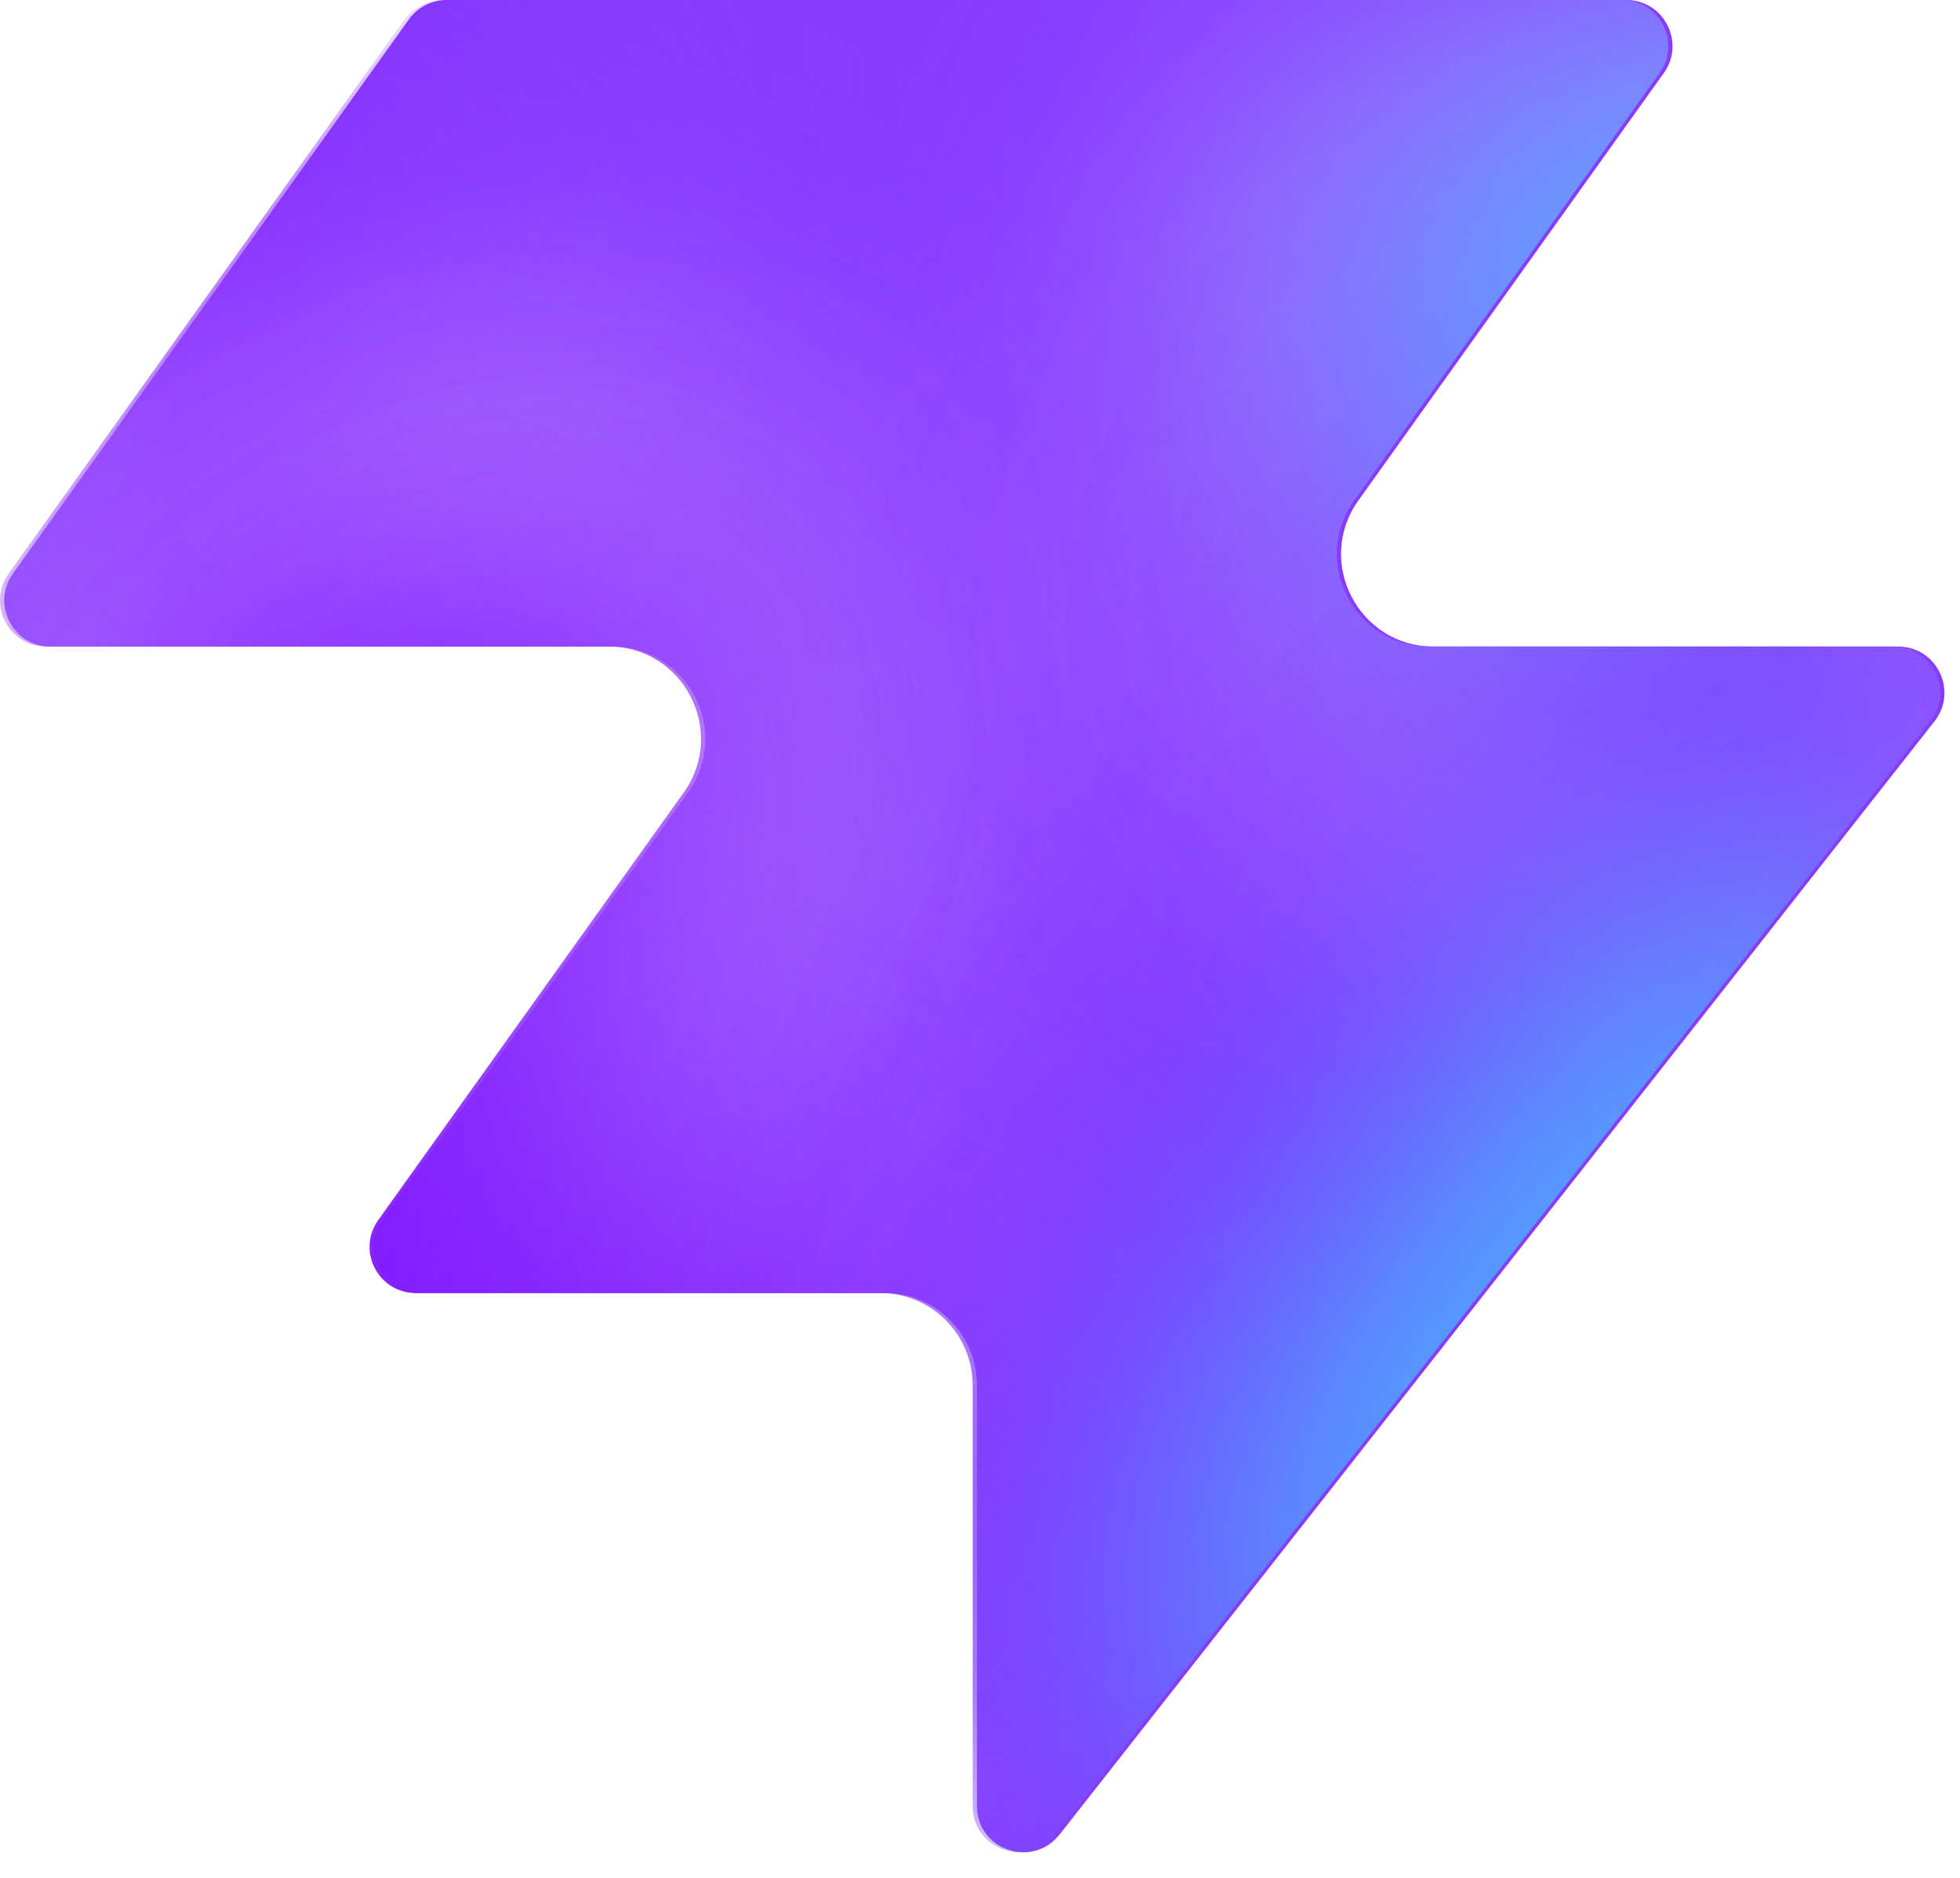
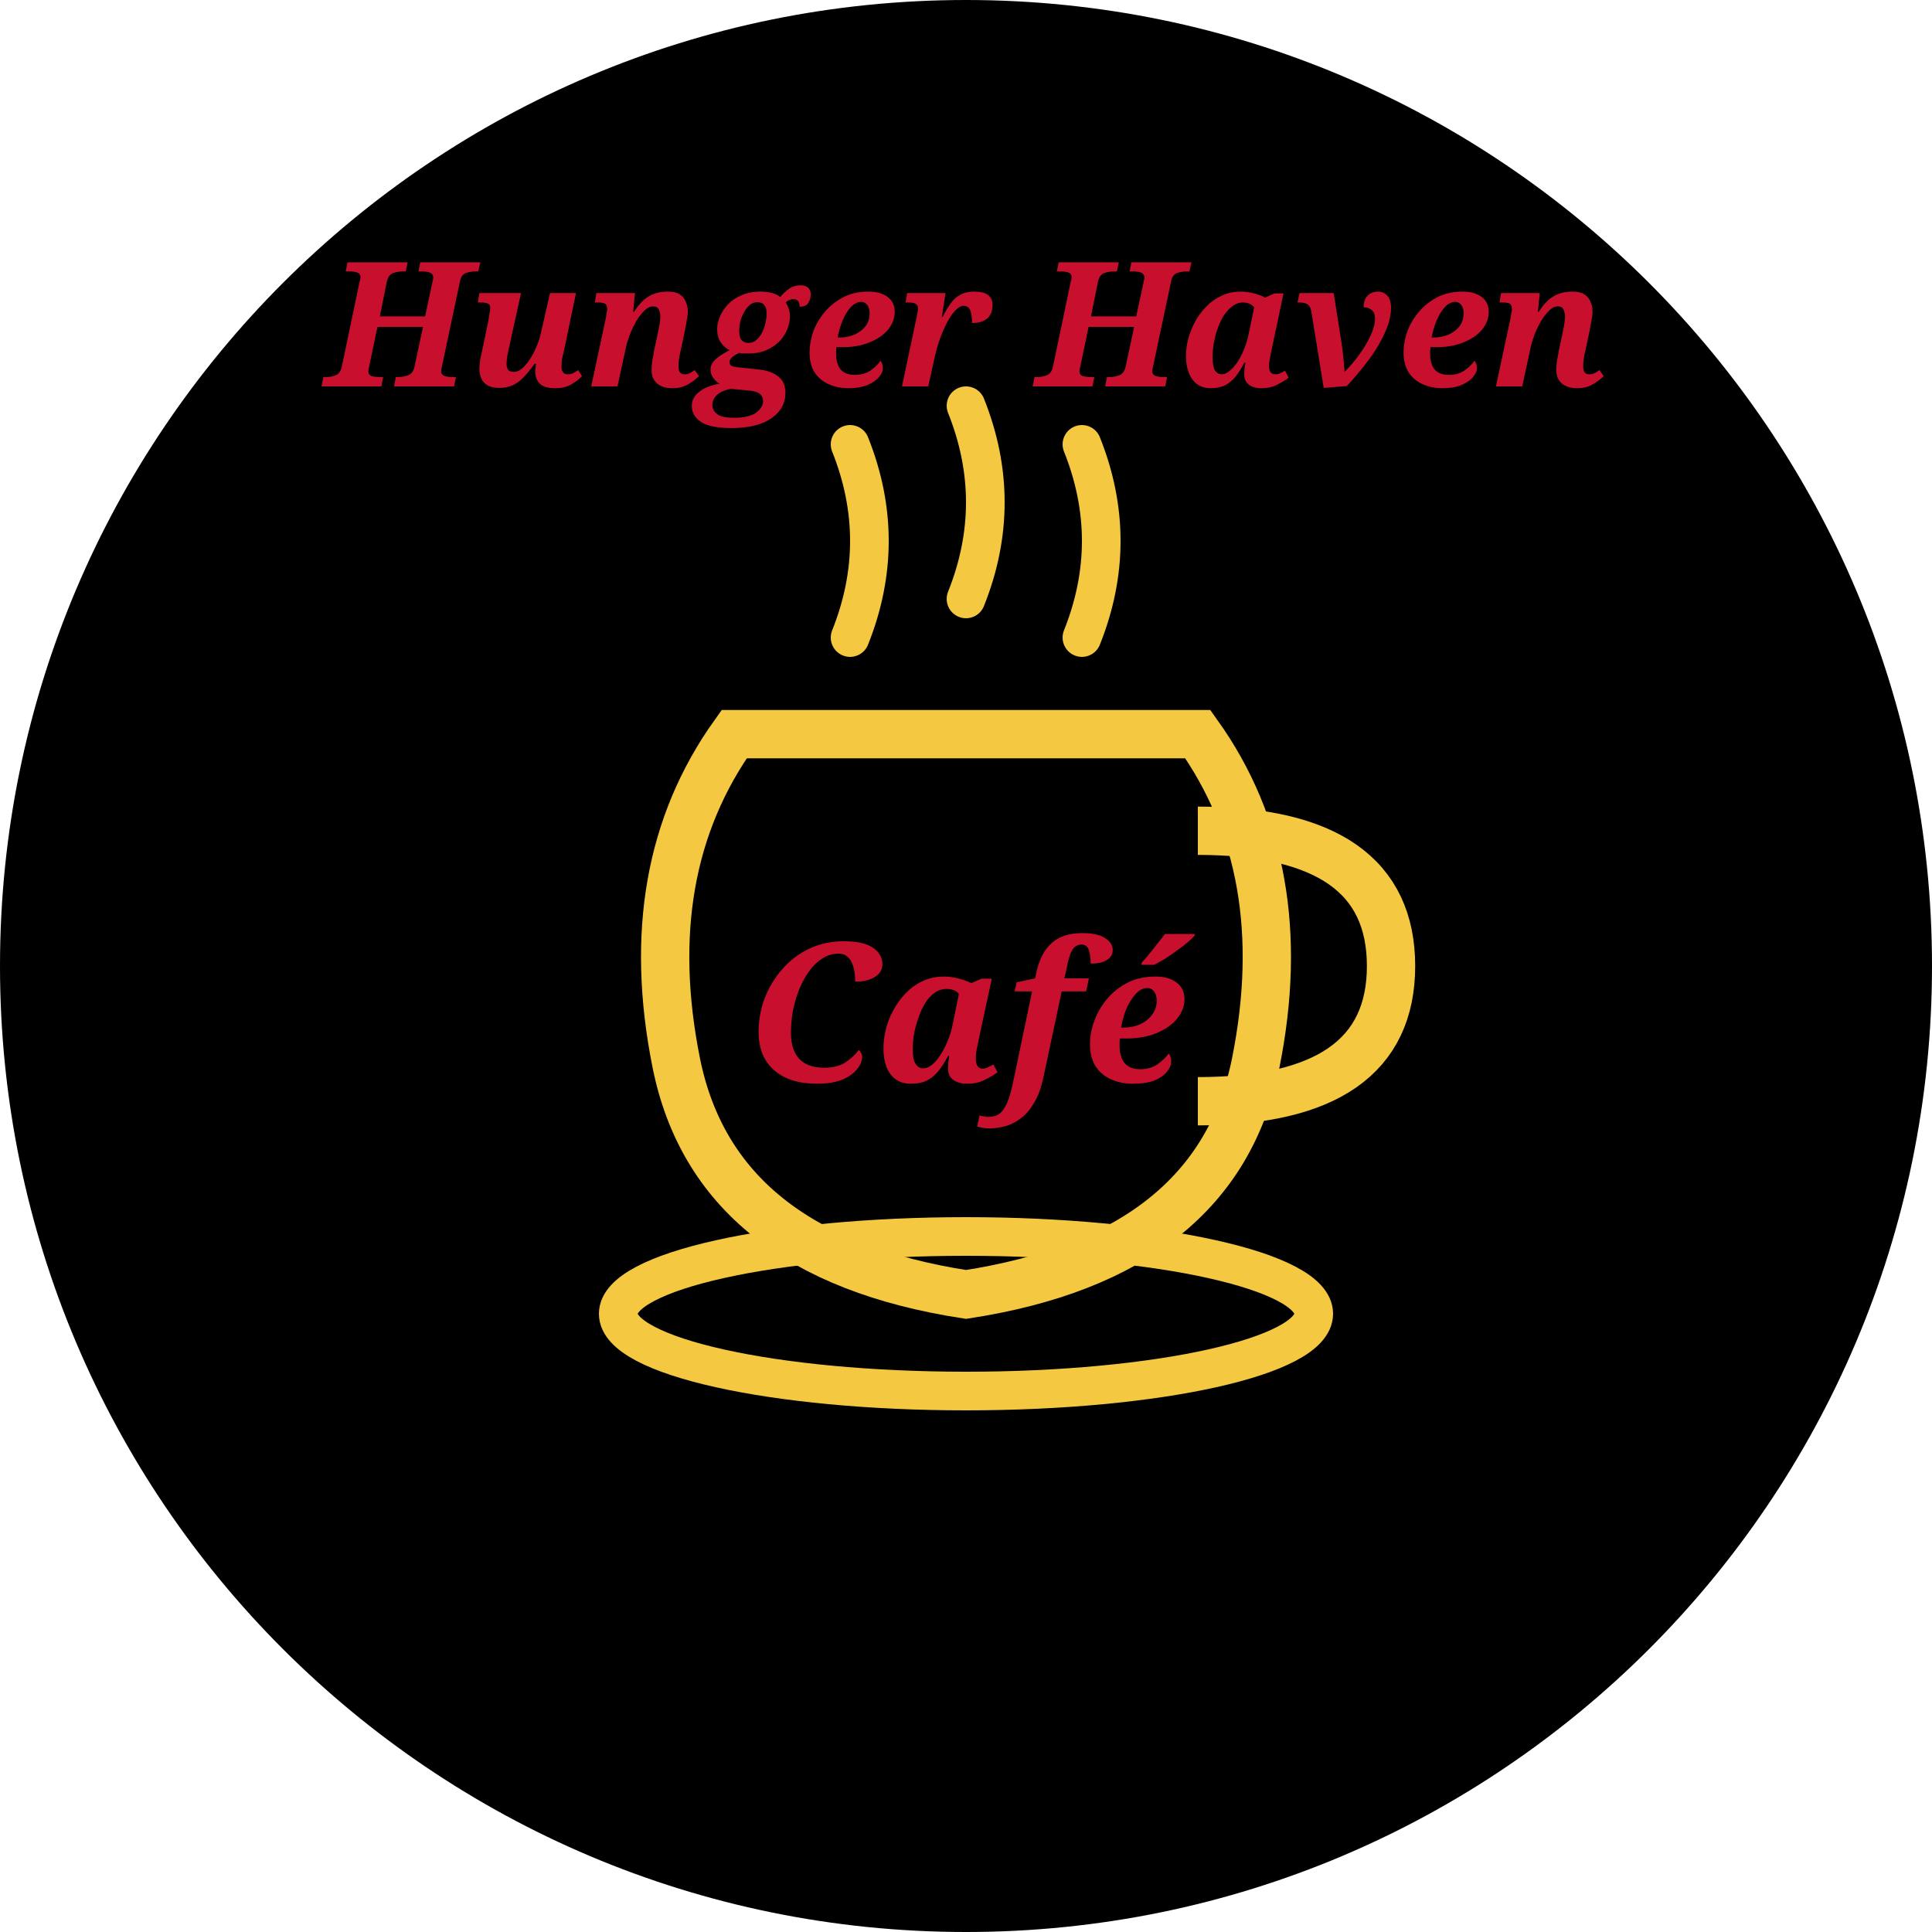
- <svg xmlns="http://www.w3.org/2000/svg" width="48" height="46" fill="none" viewBox="0 0 48 46">
-   <path fill="#863bff" d="M25.946 44.938c-.664.845-2.021.375-2.021-.698V33.937a2.26 2.26 0 0 0-2.262-2.262H10.287c-.92 0-1.456-1.04-.92-1.788l7.48-10.471c1.07-1.497 0-3.578-1.842-3.578H1.237c-.92 0-1.456-1.04-.92-1.788L10.013.474c.214-.297.556-.474.92-.474h28.894c.92 0 1.456 1.04.92 1.788l-7.48 10.471c-1.07 1.498 0 3.579 1.842 3.579h11.377c.943 0 1.473 1.088.89 1.83L25.947 44.94z" style="fill:#863bff;fill:color(display-p3 .525 .23 1);fill-opacity:1" />
-   <mask id="a" width="48" height="46" x="0" y="0" maskUnits="userSpaceOnUse" style="mask-type:alpha">
-     <path fill="#000" d="M25.842 44.938c-.664.844-2.021.375-2.021-.698V33.937a2.26 2.26 0 0 0-2.262-2.262H10.183c-.92 0-1.456-1.04-.92-1.788l7.48-10.471c1.07-1.498 0-3.579-1.842-3.579H1.133c-.92 0-1.456-1.04-.92-1.787L9.91.473c.214-.297.556-.474.92-.474h28.894c.92 0 1.456 1.04.92 1.788l-7.48 10.471c-1.07 1.498 0 3.578 1.842 3.578h11.377c.943 0 1.473 1.088.89 1.832L25.843 44.94z" style="fill:#000;fill-opacity:1" />
-   </mask>
-   <g mask="url(#a)">
-     <g filter="url(#b)">
-       <ellipse cx="5.508" cy="14.704" fill="#ede6ff" rx="5.508" ry="14.704" style="fill:#ede6ff;fill:color(display-p3 .927 .903 1);fill-opacity:1" transform="matrix(.00324 1 1 -.00324 -4.47 31.516)" />
-     </g>
-     <g filter="url(#c)">
-       <ellipse cx="10.399" cy="29.851" fill="#ede6ff" rx="10.399" ry="29.851" style="fill:#ede6ff;fill:color(display-p3 .927 .903 1);fill-opacity:1" transform="matrix(.00324 1 1 -.00324 -39.328 7.883)" />
-     </g>
-     <g filter="url(#d)">
-       <ellipse cx="5.508" cy="30.487" fill="#7e14ff" rx="5.508" ry="30.487" style="fill:#7e14ff;fill:color(display-p3 .492 .077 1);fill-opacity:1" transform="rotate(89.814 -25.913 -14.639)scale(1 -1)" />
-     </g>
-     <g filter="url(#e)">
-       <ellipse cx="5.508" cy="30.599" fill="#7e14ff" rx="5.508" ry="30.599" style="fill:#7e14ff;fill:color(display-p3 .492 .077 1);fill-opacity:1" transform="rotate(89.814 -32.644 -3.334)scale(1 -1)" />
-     </g>
-     <g filter="url(#f)">
-       <ellipse cx="5.508" cy="30.599" fill="#7e14ff" rx="5.508" ry="30.599" style="fill:#7e14ff;fill:color(display-p3 .492 .077 1);fill-opacity:1" transform="matrix(.00324 1 1 -.00324 -34.34 30.47)" />
-     </g>
-     <g filter="url(#g)">
-       <ellipse cx="14.072" cy="22.078" fill="#ede6ff" rx="14.072" ry="22.078" style="fill:#ede6ff;fill:color(display-p3 .927 .903 1);fill-opacity:1" transform="rotate(93.35 24.506 48.493)scale(-1 1)" />
-     </g>
-     <g filter="url(#h)">
-       <ellipse cx="3.47" cy="21.501" fill="#7e14ff" rx="3.47" ry="21.501" style="fill:#7e14ff;fill:color(display-p3 .492 .077 1);fill-opacity:1" transform="rotate(89.009 28.708 47.59)scale(-1 1)" />
-     </g>
-     <g filter="url(#i)">
-       <ellipse cx="3.47" cy="21.501" fill="#7e14ff" rx="3.47" ry="21.501" style="fill:#7e14ff;fill:color(display-p3 .492 .077 1);fill-opacity:1" transform="rotate(89.009 28.708 47.59)scale(-1 1)" />
-     </g>
-     <g filter="url(#j)">
-       <ellipse cx=".387" cy="8.972" fill="#7e14ff" rx="4.407" ry="29.108" style="fill:#7e14ff;fill:color(display-p3 .492 .077 1);fill-opacity:1" transform="rotate(39.51 .387 8.972)" />
-     </g>
-     <g filter="url(#k)">
-       <ellipse cx="47.523" cy="-6.092" fill="#7e14ff" rx="4.407" ry="29.108" style="fill:#7e14ff;fill:color(display-p3 .492 .077 1);fill-opacity:1" transform="rotate(37.892 47.523 -6.092)" />
-     </g>
-     <g filter="url(#l)">
-       <ellipse cx="41.412" cy="6.333" fill="#47bfff" rx="5.971" ry="9.665" style="fill:#47bfff;fill:color(display-p3 .28 .748 1);fill-opacity:1" transform="rotate(37.892 41.412 6.333)" />
-     </g>
-     <g filter="url(#m)">
-       <ellipse cx="-1.879" cy="38.332" fill="#7e14ff" rx="4.407" ry="29.108" style="fill:#7e14ff;fill:color(display-p3 .492 .077 1);fill-opacity:1" transform="rotate(37.892 -1.88 38.332)" />
-     </g>
-     <g filter="url(#n)">
-       <ellipse cx="-1.879" cy="38.332" fill="#7e14ff" rx="4.407" ry="29.108" style="fill:#7e14ff;fill:color(display-p3 .492 .077 1);fill-opacity:1" transform="rotate(37.892 -1.88 38.332)" />
-     </g>
-     <g filter="url(#o)">
-       <ellipse cx="35.651" cy="29.907" fill="#7e14ff" rx="4.407" ry="29.108" style="fill:#7e14ff;fill:color(display-p3 .492 .077 1);fill-opacity:1" transform="rotate(37.892 35.651 29.907)" />
-     </g>
-     <g filter="url(#p)">
-       <ellipse cx="38.418" cy="32.4" fill="#47bfff" rx="5.971" ry="15.297" style="fill:#47bfff;fill:color(display-p3 .28 .748 1);fill-opacity:1" transform="rotate(37.892 38.418 32.4)" />
-     </g>
-   </g>
-   <defs>
-     <filter id="b" width="60.045" height="41.654" x="-19.77" y="16.149" color-interpolation-filters="sRGB" filterUnits="userSpaceOnUse">
-       <feFlood flood-opacity="0" result="BackgroundImageFix" />
-       <feBlend in="SourceGraphic" in2="BackgroundImageFix" result="shape" />
-       <feGaussianBlur result="effect1_foregroundBlur_2002_17158" stdDeviation="7.659" />
-     </filter>
-     <filter id="c" width="90.34" height="51.437" x="-54.613" y="-7.533" color-interpolation-filters="sRGB" filterUnits="userSpaceOnUse">
-       <feFlood flood-opacity="0" result="BackgroundImageFix" />
-       <feBlend in="SourceGraphic" in2="BackgroundImageFix" result="shape" />
-       <feGaussianBlur result="effect1_foregroundBlur_2002_17158" stdDeviation="7.659" />
-     </filter>
-     <filter id="d" width="79.355" height="29.4" x="-49.64" y="2.03" color-interpolation-filters="sRGB" filterUnits="userSpaceOnUse">
-       <feFlood flood-opacity="0" result="BackgroundImageFix" />
-       <feBlend in="SourceGraphic" in2="BackgroundImageFix" result="shape" />
-       <feGaussianBlur result="effect1_foregroundBlur_2002_17158" stdDeviation="4.596" />
-     </filter>
-     <filter id="e" width="79.579" height="29.4" x="-45.045" y="20.029" color-interpolation-filters="sRGB" filterUnits="userSpaceOnUse">
-       <feFlood flood-opacity="0" result="BackgroundImageFix" />
-       <feBlend in="SourceGraphic" in2="BackgroundImageFix" result="shape" />
-       <feGaussianBlur result="effect1_foregroundBlur_2002_17158" stdDeviation="4.596" />
-     </filter>
-     <filter id="f" width="79.579" height="29.4" x="-43.513" y="21.178" color-interpolation-filters="sRGB" filterUnits="userSpaceOnUse">
-       <feFlood flood-opacity="0" result="BackgroundImageFix" />
-       <feBlend in="SourceGraphic" in2="BackgroundImageFix" result="shape" />
-       <feGaussianBlur result="effect1_foregroundBlur_2002_17158" stdDeviation="4.596" />
-     </filter>
-     <filter id="g" width="74.749" height="58.852" x="15.756" y="-17.901" color-interpolation-filters="sRGB" filterUnits="userSpaceOnUse">
-       <feFlood flood-opacity="0" result="BackgroundImageFix" />
-       <feBlend in="SourceGraphic" in2="BackgroundImageFix" result="shape" />
-       <feGaussianBlur result="effect1_foregroundBlur_2002_17158" stdDeviation="7.659" />
-     </filter>
-     <filter id="h" width="61.377" height="25.362" x="23.548" y="2.284" color-interpolation-filters="sRGB" filterUnits="userSpaceOnUse">
-       <feFlood flood-opacity="0" result="BackgroundImageFix" />
-       <feBlend in="SourceGraphic" in2="BackgroundImageFix" result="shape" />
-       <feGaussianBlur result="effect1_foregroundBlur_2002_17158" stdDeviation="4.596" />
-     </filter>
-     <filter id="i" width="61.377" height="25.362" x="23.548" y="2.284" color-interpolation-filters="sRGB" filterUnits="userSpaceOnUse">
-       <feFlood flood-opacity="0" result="BackgroundImageFix" />
-       <feBlend in="SourceGraphic" in2="BackgroundImageFix" result="shape" />
-       <feGaussianBlur result="effect1_foregroundBlur_2002_17158" stdDeviation="4.596" />
-     </filter>
-     <filter id="j" width="56.045" height="63.649" x="-27.636" y="-22.853" color-interpolation-filters="sRGB" filterUnits="userSpaceOnUse">
-       <feFlood flood-opacity="0" result="BackgroundImageFix" />
-       <feBlend in="SourceGraphic" in2="BackgroundImageFix" result="shape" />
-       <feGaussianBlur result="effect1_foregroundBlur_2002_17158" stdDeviation="4.596" />
-     </filter>
-     <filter id="k" width="54.814" height="64.646" x="20.116" y="-38.415" color-interpolation-filters="sRGB" filterUnits="userSpaceOnUse">
-       <feFlood flood-opacity="0" result="BackgroundImageFix" />
-       <feBlend in="SourceGraphic" in2="BackgroundImageFix" result="shape" />
-       <feGaussianBlur result="effect1_foregroundBlur_2002_17158" stdDeviation="4.596" />
-     </filter>
-     <filter id="l" width="33.541" height="35.313" x="24.641" y="-11.323" color-interpolation-filters="sRGB" filterUnits="userSpaceOnUse">
-       <feFlood flood-opacity="0" result="BackgroundImageFix" />
-       <feBlend in="SourceGraphic" in2="BackgroundImageFix" result="shape" />
-       <feGaussianBlur result="effect1_foregroundBlur_2002_17158" stdDeviation="4.596" />
-     </filter>
-     <filter id="m" width="54.814" height="64.646" x="-29.286" y="6.009" color-interpolation-filters="sRGB" filterUnits="userSpaceOnUse">
-       <feFlood flood-opacity="0" result="BackgroundImageFix" />
-       <feBlend in="SourceGraphic" in2="BackgroundImageFix" result="shape" />
-       <feGaussianBlur result="effect1_foregroundBlur_2002_17158" stdDeviation="4.596" />
-     </filter>
-     <filter id="n" width="54.814" height="64.646" x="-29.286" y="6.009" color-interpolation-filters="sRGB" filterUnits="userSpaceOnUse">
-       <feFlood flood-opacity="0" result="BackgroundImageFix" />
-       <feBlend in="SourceGraphic" in2="BackgroundImageFix" result="shape" />
-       <feGaussianBlur result="effect1_foregroundBlur_2002_17158" stdDeviation="4.596" />
-     </filter>
-     <filter id="o" width="54.814" height="64.646" x="8.244" y="-2.416" color-interpolation-filters="sRGB" filterUnits="userSpaceOnUse">
-       <feFlood flood-opacity="0" result="BackgroundImageFix" />
-       <feBlend in="SourceGraphic" in2="BackgroundImageFix" result="shape" />
-       <feGaussianBlur result="effect1_foregroundBlur_2002_17158" stdDeviation="4.596" />
-     </filter>
-     <filter id="p" width="39.409" height="43.623" x="18.713" y="10.588" color-interpolation-filters="sRGB" filterUnits="userSpaceOnUse">
-       <feFlood flood-opacity="0" result="BackgroundImageFix" />
-       <feBlend in="SourceGraphic" in2="BackgroundImageFix" result="shape" />
-       <feGaussianBlur result="effect1_foregroundBlur_2002_17158" stdDeviation="4.596" />
-     </filter>
-   </defs>
+ <svg xmlns="http://www.w3.org/2000/svg" viewBox="0 0 100 100">
+   <circle cx="50" cy="50" r="50" fill="#000000" />
+   <path d="M35 55 Q33 45 38 38 L62 38 Q67 45 65 55 Q63 65 50 67 Q37 65 35 55Z" fill="none" stroke="#f5c842" stroke-width="2.5" />
+   <path d="M62 43 Q72 43 72 50 Q72 57 62 57" fill="none" stroke="#f5c842" stroke-width="2.5" />
+   <ellipse cx="50" cy="68" rx="18" ry="4" fill="none" stroke="#f5c842" stroke-width="2" />
+   <path d="M44 33 Q46 28 44 23" fill="none" stroke="#f5c842" stroke-width="2" stroke-linecap="round" />
+   <path d="M50 31 Q52 26 50 21" fill="none" stroke="#f5c842" stroke-width="2" stroke-linecap="round" />
+   <path d="M56 33 Q58 28 56 23" fill="none" stroke="#f5c842" stroke-width="2" stroke-linecap="round" />
+   <text x="50" y="56" text-anchor="middle" font-size="10" font-family="Georgia, serif" font-style="italic" fill="#c8102e" font-weight="bold">Café</text>
+   <text x="50" y="20" text-anchor="middle" font-size="9" font-family="Georgia, serif" font-style="italic" fill="#c8102e" font-weight="bold">Hunger Haven</text>
</svg>
